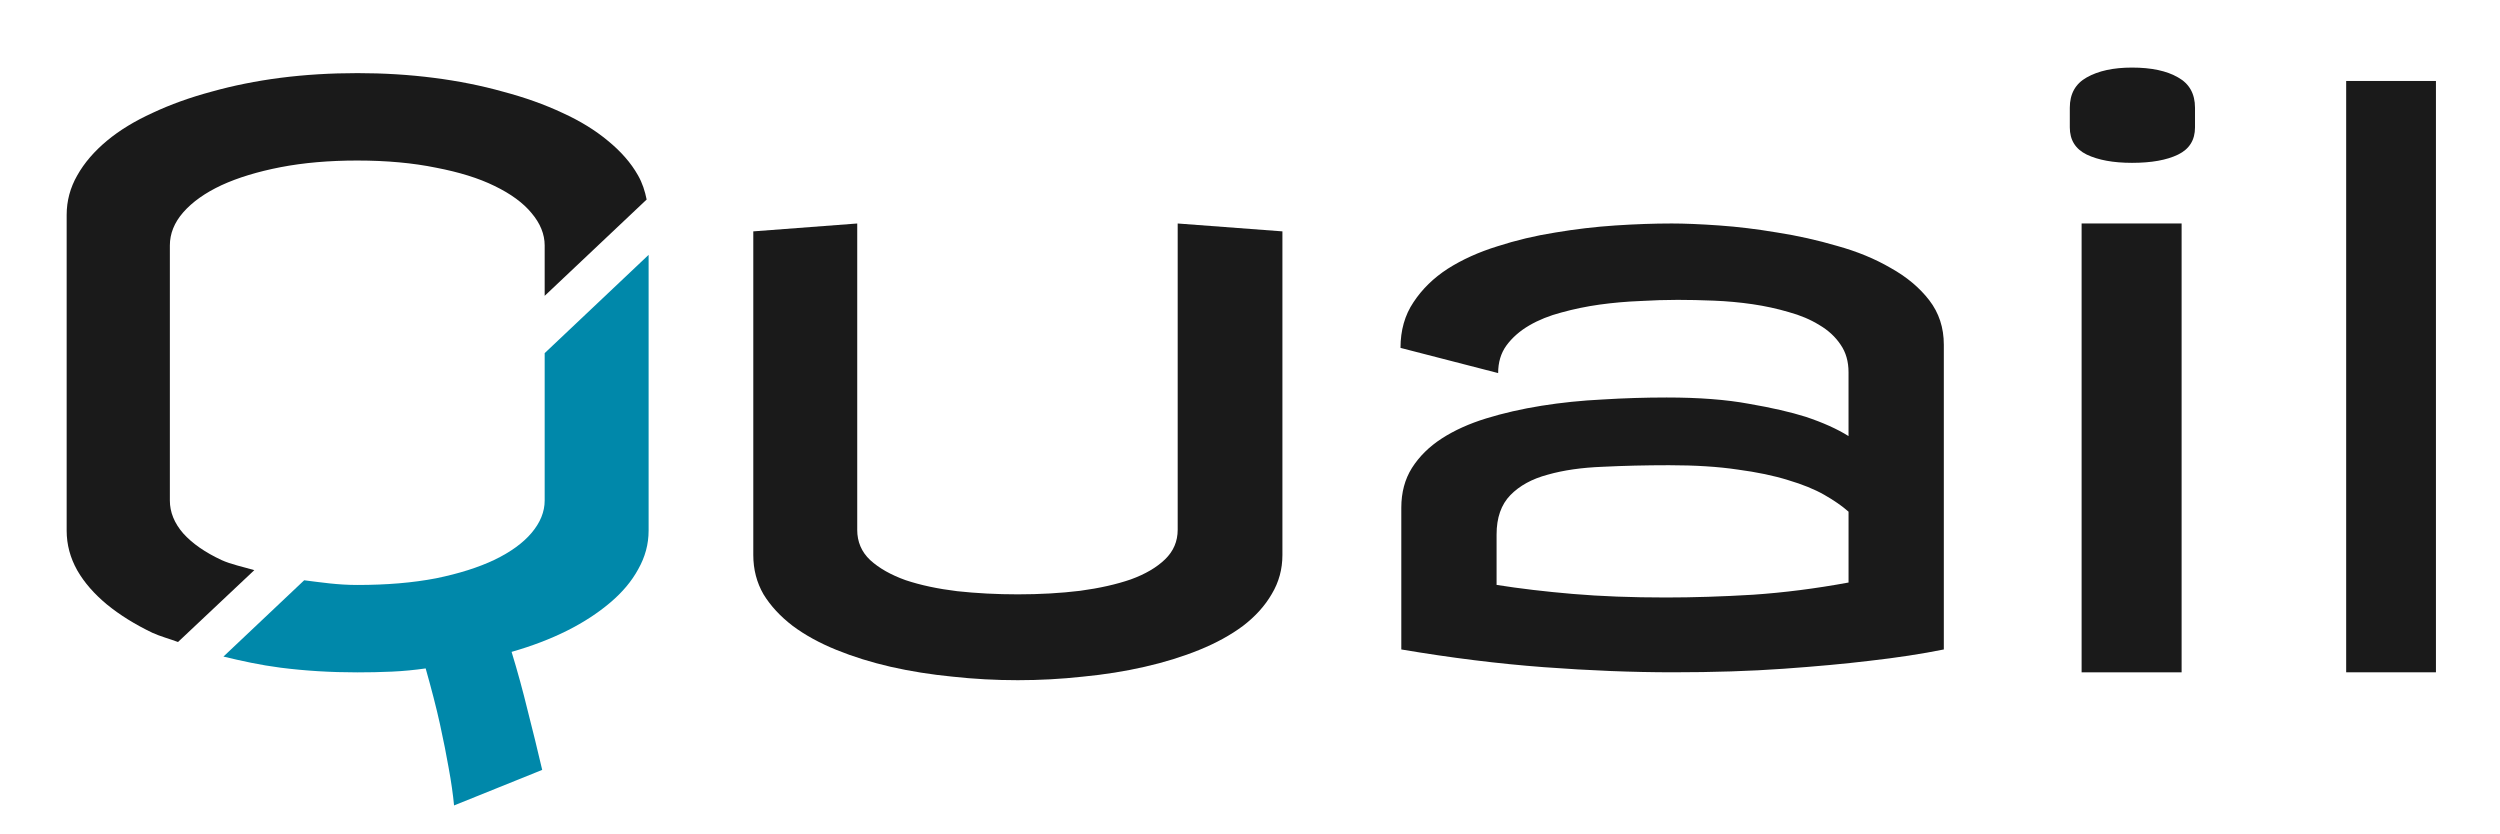
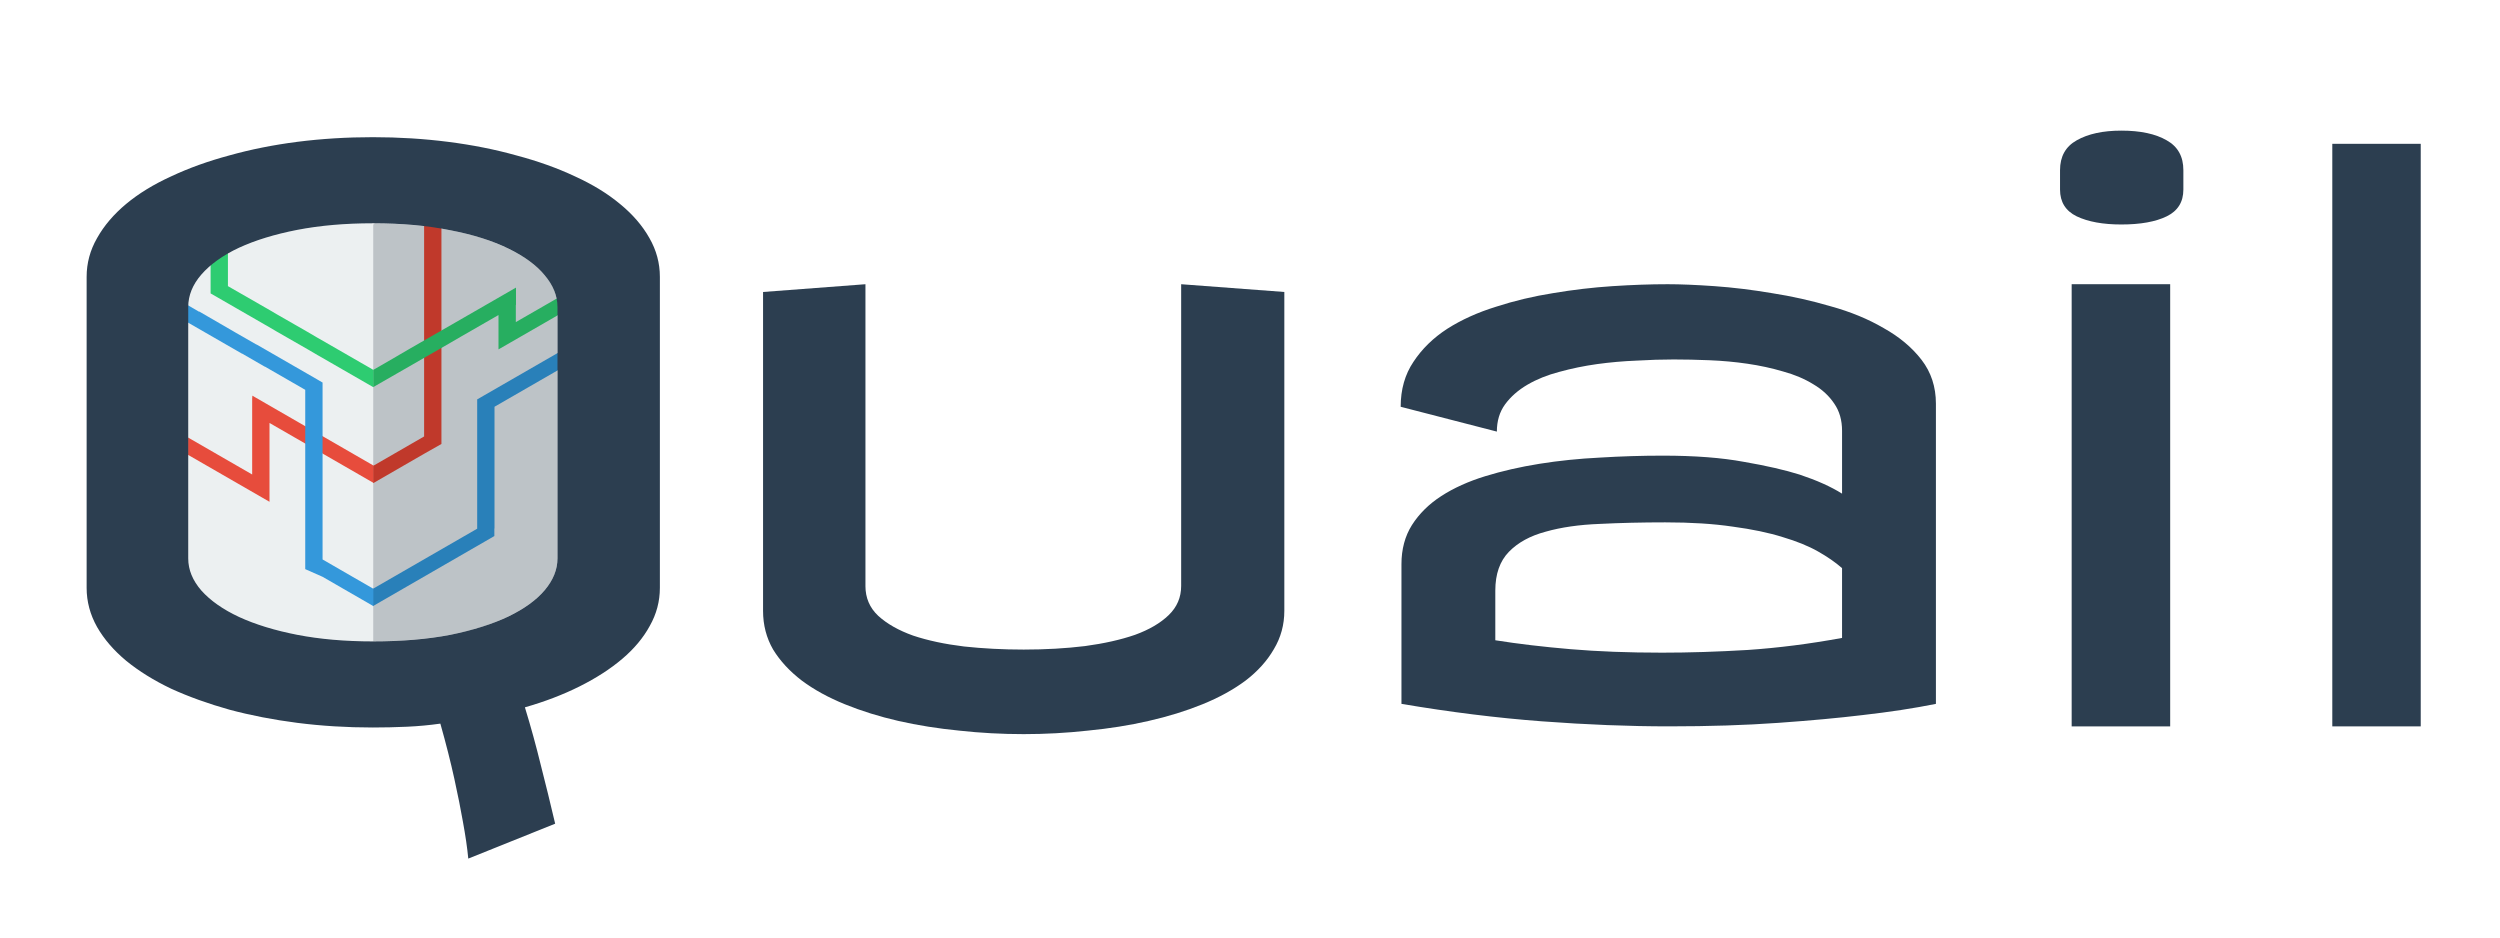
- <svg xmlns="http://www.w3.org/2000/svg" width="300" height="100" id="svg2" version="1.1">
+ <svg xmlns="http://www.w3.org/2000/svg" width="400" height="150" id="svg2" version="1.1">
  <defs id="defs4" />
-   <g id="layer1" transform="translate(-351.625,-368.75)">
-     <g id="g4027" transform="matrix(0.9481157,0,0,0.9481157,26.24381,20.97525)">
-       <path id="path4003" style="font-size:102.05px;font-style:normal;font-variant:normal;font-weight:normal;font-stretch:normal;line-height:125%;letter-spacing:0px;word-spacing:0px;fill:#1a1a1a;fill-opacity:1;stroke:none;font-family:Revalia;-inkscape-font-specification:Revalia" d="m 619.307,451.897 -12.657,0 0,-56.805 12.657,0 0,56.805 m -6.278,-76.538 c 2.458,8e-5 4.402,0.415 5.83,1.246 1.428,0.797 2.143,2.076 2.143,3.837 l 0,2.491 c -3e-5,1.595 -0.714,2.741 -2.143,3.438 -1.428,0.698 -3.372,1.046 -5.83,1.046 -2.359,7e-5 -4.269,-0.349 -5.73,-1.046 -1.428,-0.698 -2.143,-1.844 -2.143,-3.438 l 0,-2.491 c -10e-6,-1.761 0.714,-3.039 2.143,-3.837 1.462,-0.83 3.372,-1.246 5.73,-1.246" />
-       <path id="path3917" d="M 425.281,399.062 412.125,411.5 l 0,18.656 c -7e-5,1.428 -0.56,2.798 -1.656,4.094 -1.063,1.262 -2.628,2.41 -4.688,3.406 -2.026,0.963 -4.483,1.746 -7.406,2.344 -2.923,0.565 -6.248,0.844 -9.969,0.844 -2.458,10e-6 -4.563,-0.324 -6.719,-0.594 l -10.219,9.656 c 2.306,0.557 4.662,1.076 7.219,1.406 3.123,0.399 6.364,0.594 9.719,0.594 1.462,0 2.913,-0.027 4.375,-0.094 1.462,-0.066 2.886,-0.207 4.281,-0.406 0.731,2.591 1.347,4.936 1.812,7.062 0.465,2.126 0.828,3.972 1.094,5.5 0.332,1.794 0.555,3.386 0.688,4.781 l 11.156,-4.5 c -0.598,-2.558 -1.213,-5.073 -1.844,-7.531 -0.598,-2.458 -1.267,-4.915 -2.031,-7.406 2.558,-0.731 4.905,-1.624 7.031,-2.688 2.126,-1.063 3.941,-2.267 5.469,-3.562 1.528,-1.296 2.701,-2.691 3.531,-4.219 0.864,-1.528 1.312,-3.148 1.312,-4.875 l 0,-34.906 z" style="font-size:102.05px;font-style:normal;font-variant:normal;font-weight:normal;font-stretch:normal;line-height:125%;letter-spacing:0px;word-spacing:0px;fill:#0088aa;fill-opacity:1;stroke:none;font-family:Revalia;-inkscape-font-specification:Revalia" />
-       <path id="path3014" d="m 388.406,376.062 c -3.355,7e-5 -6.596,0.195 -9.719,0.594 -3.089,0.399 -5.995,0.986 -8.719,1.75 -2.724,0.731 -5.21,1.625 -7.469,2.688 -2.259,1.03 -4.187,2.203 -5.781,3.531 -1.595,1.329 -2.853,2.781 -3.75,4.375 -0.897,1.561 -1.344,3.239 -1.344,5 l 0,39.969 c -10e-6,1.761 0.447,3.437 1.344,5.031 0.897,1.561 2.155,2.984 3.75,4.312 1.628,1.329 3.556,2.531 5.781,3.594 0.973,0.444 2.159,0.762 3.219,1.156 l 9.656,-9.094 c -1.411,-0.413 -2.992,-0.745 -4.156,-1.281 -2.06,-0.963 -3.681,-2.079 -4.844,-3.375 -1.129,-1.296 -1.688,-2.695 -1.688,-4.156 l 0,-32.281 c -2e-5,-1.495 0.558,-2.892 1.688,-4.188 1.163,-1.329 2.784,-2.474 4.844,-3.438 2.093,-0.963 4.579,-1.716 7.469,-2.281 2.923,-0.565 6.164,-0.844 9.719,-0.844 3.721,6e-5 7.045,0.308 9.969,0.906 2.923,0.565 5.38,1.316 7.406,2.312 2.06,0.997 3.624,2.142 4.688,3.438 1.096,1.296 1.656,2.665 1.656,4.094 l 0,6.375 12.906,-12.188 c -0.211,-1.049 -0.536,-2.091 -1.094,-3.062 -0.897,-1.594 -2.185,-3.046 -3.812,-4.375 -1.595,-1.329 -3.491,-2.501 -5.75,-3.531 -2.259,-1.063 -4.774,-1.957 -7.531,-2.688 -2.724,-0.764 -5.659,-1.351 -8.781,-1.75 -3.123,-0.399 -6.334,-0.594 -9.656,-0.594 z" style="font-size:102.05px;font-style:normal;font-variant:normal;font-weight:normal;font-stretch:normal;line-height:125%;letter-spacing:0px;word-spacing:0px;fill:#1a1a1a;fill-opacity:1;stroke:none;font-family:Revalia;-inkscape-font-specification:Revalia" />
-       <path d="m 451.682,433.859 c -2e-5,1.528 0.548,2.807 1.644,3.837 1.129,1.03 2.624,1.877 4.485,2.541 1.893,0.631 4.069,1.096 6.528,1.395 2.458,0.266 5.016,0.399 7.674,0.399 2.79,1e-5 5.415,-0.149 7.873,-0.448 2.458,-0.332 4.601,-0.814 6.428,-1.445 1.827,-0.664 3.272,-1.511 4.335,-2.541 1.063,-1.03 1.594,-2.276 1.595,-3.737 l 0,-38.767 13.255,0.997 0,40.96 c -8e-5,1.794 -0.449,3.438 -1.345,4.933 -0.864,1.495 -2.076,2.84 -3.638,4.036 -1.561,1.163 -3.405,2.176 -5.531,3.04 -2.126,0.864 -4.435,1.578 -6.926,2.143 -2.458,0.565 -5.066,0.98 -7.823,1.246 -2.724,0.299 -5.465,0.448 -8.222,0.448 -2.79,0 -5.548,-0.149 -8.272,-0.448 -2.724,-0.266 -5.332,-0.681 -7.823,-1.246 -2.458,-0.565 -4.75,-1.279 -6.876,-2.143 -2.126,-0.864 -3.97,-1.877 -5.531,-3.04 -1.561,-1.196 -2.79,-2.525 -3.687,-3.986 -0.864,-1.495 -1.296,-3.156 -1.296,-4.983 l 0,-40.96 13.155,-0.997 0,38.767" style="font-size:102.05px;font-style:normal;font-variant:normal;font-weight:normal;font-stretch:normal;line-height:125%;letter-spacing:0px;word-spacing:0px;fill:#1a1a1a;fill-opacity:1;stroke:none;font-family:Revalia;-inkscape-font-specification:Revalia" id="path3016" />
-       <path d="m 577.151,431.567 c -0.831,-0.731 -1.86,-1.445 -3.089,-2.143 -1.229,-0.698 -2.741,-1.312 -4.534,-1.844 -1.794,-0.565 -3.937,-1.013 -6.428,-1.345 -2.458,-0.365 -5.348,-0.548 -8.67,-0.548 -2.957,3e-5 -5.764,0.067 -8.421,0.199 -2.624,0.1 -4.933,0.432 -6.926,0.997 -1.993,0.532 -3.571,1.395 -4.734,2.591 -1.163,1.196 -1.744,2.857 -1.744,4.983 l 0,6.378 c 2.923,0.465 6.146,0.847 9.667,1.146 3.521,0.299 7.441,0.448 11.76,0.448 3.455,10e-6 7.126,-0.116 11.012,-0.349 3.92,-0.266 7.956,-0.781 12.108,-1.545 l 0,-8.969 m -22.423,-36.475 c 1.661,5e-5 3.671,0.083 6.029,0.249 2.359,0.166 4.817,0.465 7.375,0.897 2.558,0.399 5.083,0.963 7.574,1.694 2.525,0.698 4.784,1.628 6.777,2.79 2.026,1.13 3.654,2.491 4.883,4.086 1.229,1.595 1.844,3.471 1.844,5.631 l 0,38.568 c -2.791,0.565 -5.946,1.046 -9.468,1.445 -3.023,0.365 -6.627,0.698 -10.813,0.997 -4.186,0.299 -8.853,0.448 -14.002,0.448 -5.116,0 -10.564,-0.216 -16.344,-0.648 -5.747,-0.432 -11.76,-1.179 -18.038,-2.242 l 0,-17.938 c -10e-6,-1.927 0.448,-3.604 1.345,-5.033 0.93,-1.462 2.192,-2.707 3.787,-3.737 1.595,-1.03 3.471,-1.877 5.631,-2.541 2.159,-0.664 4.485,-1.196 6.976,-1.595 2.491,-0.399 5.083,-0.664 7.773,-0.797 2.691,-0.166 5.382,-0.249 8.072,-0.249 4.086,4e-5 7.557,0.266 10.414,0.797 2.89,0.498 5.282,1.046 7.175,1.644 2.192,0.731 4.003,1.545 5.431,2.442 l 0,-8.072 c -6e-5,-1.362 -0.332,-2.525 -0.997,-3.488 -0.664,-0.997 -1.561,-1.827 -2.691,-2.491 -1.13,-0.698 -2.425,-1.246 -3.887,-1.644 -1.462,-0.432 -2.99,-0.764 -4.584,-0.997 -1.595,-0.232 -3.222,-0.382 -4.883,-0.448 -1.628,-0.066 -3.156,-0.1 -4.584,-0.1 -1.495,5e-5 -3.089,0.05 -4.784,0.149 -1.694,0.067 -3.388,0.216 -5.083,0.448 -1.661,0.233 -3.272,0.565 -4.833,0.997 -1.528,0.399 -2.89,0.947 -4.086,1.644 -1.196,0.698 -2.159,1.545 -2.89,2.541 -0.698,0.963 -1.046,2.126 -1.046,3.488 l -12.358,-3.189 c -10e-6,-2.226 0.548,-4.152 1.644,-5.78 1.096,-1.661 2.541,-3.073 4.335,-4.235 1.827,-1.163 3.92,-2.109 6.278,-2.84 2.359,-0.764 4.8,-1.345 7.325,-1.744 2.558,-0.432 5.099,-0.731 7.624,-0.897 2.525,-0.166 4.883,-0.249 7.076,-0.249" style="font-size:102.05px;font-style:normal;font-variant:normal;font-weight:normal;font-stretch:normal;line-height:125%;letter-spacing:0px;word-spacing:0px;fill:#1a1a1a;fill-opacity:1;stroke:none;font-family:Revalia;-inkscape-font-specification:Revalia" id="path3018" />
-       <path d="m 651.496,451.897 -11.361,0 0,-74.843 11.361,0 0,74.843" style="font-size:102.05px;font-style:normal;font-variant:normal;font-weight:normal;font-stretch:normal;line-height:125%;letter-spacing:0px;word-spacing:0px;fill:#1a1a1a;fill-opacity:1;stroke:none;font-family:Revalia;-inkscape-font-specification:Revalia" id="path3022" />
+   <g id="layer1" transform="translate(0,-902.3622)">
+     <g id="g4183" transform="matrix(0.7853348,0,0,0.7853348,-72.22637,672.8343)">
+       <g transform="translate(0,-191.75)" id="g4152">
+         <path style="fill:#ecf0f1;fill-opacity:1;stroke:none" d="m 167.625,529.5 c -2.7,0.008 -5.312,0.128 -7.781,0.344 -2.568,0.224 -4.995,0.552 -7.312,1 -2.292,0.448 -4.431,0.988 -6.406,1.594 -1.975,0.606 -3.809,1.299 -5.469,2.062 -1.633,0.764 -3.066,1.591 -4.344,2.5 -1.277,0.909 -2.391,1.884 -3.312,2.938 -0.896,1.027 -1.552,2.081 -2,3.188 -0.448,1.106 -0.688,2.252 -0.688,3.438 l 0,51.219 c -1e-5,1.159 0.24,2.282 0.688,3.375 0.448,1.093 1.104,2.16 2,3.188 0.922,1.027 2.035,1.979 3.312,2.875 1.277,0.896 2.711,1.736 4.344,2.5 1.659,0.764 3.493,1.457 5.469,2.062 1.975,0.606 4.115,1.115 6.406,1.562 2.318,0.448 4.744,0.776 7.312,1 2.568,0.224 5.275,0.344 8.094,0.344 0.022,0 0.041,10e-6 0.062,0 l 0,-84.938 -0.375,-0.25 z" id="path4013" />
+         <path style="fill:#bdc3c7;fill-opacity:1;stroke:none" d="m 168,614.688 c 2.926,-0.002 5.698,-0.122 8.312,-0.344 2.634,-0.224 5.12,-0.552 7.438,-1 2.318,-0.474 4.444,-1.006 6.406,-1.625 1.962,-0.619 3.737,-1.33 5.344,-2.094 1.633,-0.79 3.075,-1.636 4.312,-2.531 1.238,-0.896 2.282,-1.843 3.125,-2.844 0.869,-1.027 1.534,-2.076 1.969,-3.156 0.435,-1.08 0.625,-2.18 0.625,-3.312 l 0,-51.219 c -6e-5,-1.133 -0.19,-2.233 -0.625,-3.312 -0.435,-1.08 -1.1,-2.129 -1.969,-3.156 -0.843,-1.027 -1.887,-1.998 -3.125,-2.906 -1.238,-0.909 -2.679,-1.741 -4.312,-2.531 -1.607,-0.79 -3.381,-1.506 -5.344,-2.125 -1.962,-0.619 -4.088,-1.146 -6.406,-1.594 -2.318,-0.474 -4.804,-0.825 -7.438,-1.062 -2.496,-0.225 -5.157,-0.332 -7.938,-0.344 L 168,529.75 l 0,84.938 z" id="path4006" />
+         <path style="fill:#e74c3c;fill-opacity:1;stroke:none" d="m 143.375,564.625 0,0.406 -0.031,-0.031 0,15.688 -13.062,-7.531 0,3.531 16.594,9.562 0,-0.062 0,-16 21.25,12.25 0,-3.531 -24.75,-14.281 z" id="rect4015" />
+         <path style="fill:#c0392b;fill-opacity:1;stroke:none" d="m 181.906,523.75 -3.531,2.5 0,46.688 -10.344,5.969 0,3.531 10.344,-5.969 3.531,-2 0,-50.719 z" id="path4056" />
+         <path id="path4074" d="m 205.781,555.825 -16.594,9.562 0,3.531 0,22.812 -21.25,12.25 0,3.531 24.75,-14.281 0,-1.531 0.031,-0.031 0,-24.781 13.062,-7.531 0,-3.531 z" style="fill:#2980b9;fill-opacity:1;stroke:none" />
+         <path style="fill:#3498db;fill-opacity:1;stroke:none" d="m 128.281,545.062 0,3.531 12.969,7.469 0,-0.031 4.656,2.688 0,-0.031 8.25,4.75 0,36.531 3.531,1.562 10.344,5.969 0,-3.531 L 157.688,598 l 0,-36.062 -0.094,-0.031 -1.062,-0.625 -12.312,-7.094 0,0.031 -4.25,-2.438 -7.438,-4.312 0,0.062 -4.25,-2.469 z" id="path4080" />
+         <path style="fill:#27ae60;fill-opacity:1;stroke:none" d="m 218.031,537.548 -11.125,6.406 -2.25,1.312 -7.594,4.375 0,-3.469 0.031,-0.031 0,-3.531 -11.125,6.406 -10.438,6 -2.25,1.312 -0.688,0.406 -4.594,2.656 0,3.5 5.281,-3.031 10.438,-6 2.25,-1.312 7.562,-4.344 0,3.469 0,1.719 0,1.812 11.125,-6.406 2.25,-1.312 11.125,-6.406 0,-3.531 z" id="path4104" />
+         <path style="fill:#2ecc71;fill-opacity:1;stroke:none" d="m 134.875,529.625 0,14.188 0.031,0 11.125,6.406 0.281,0.156 1.969,1.156 6.375,3.656 1.969,1.156 0.281,0.156 2.5,1.438 8.625,4.969 0,-3.531 -8.625,-4.969 -2.5,-1.438 -0.281,-0.156 -1.969,-1.156 -6.375,-3.656 -1.969,-1.156 -0.281,-0.156 -7.625,-4.375 0,-12.688 -3.531,0 z" id="path4129" />
+         <path d="m 167.934,511.967 c 5.268,1.2e-4 10.378,0.316 15.33,0.948 4.952,0.632 9.588,1.554 13.907,2.766 4.372,1.159 8.35,2.581 11.932,4.267 3.582,1.633 6.638,3.503 9.166,5.61 2.581,2.107 4.583,4.425 6.005,6.954 1.422,2.476 2.133,5.11 2.134,7.902 l 0,63.374 c -1.2e-4,2.739 -0.685,5.321 -2.054,7.744 -1.317,2.423 -3.187,4.662 -5.61,6.717 -2.423,2.055 -5.321,3.925 -8.692,5.61 -3.372,1.686 -7.086,3.108 -11.142,4.267 1.212,3.951 2.291,7.876 3.24,11.774 1.001,3.898 1.975,7.876 2.924,11.932 l -17.7,7.112 c -0.211,-2.213 -0.58,-4.741 -1.106,-7.586 -0.422,-2.423 -1.001,-5.321 -1.738,-8.692 -0.738,-3.372 -1.686,-7.112 -2.845,-11.221 -2.213,0.316 -4.478,0.527 -6.796,0.632 -2.318,0.105 -4.636,0.158 -6.954,0.158 -5.321,0 -10.457,-0.316 -15.409,-0.948 -4.899,-0.632 -9.509,-1.528 -13.828,-2.687 -4.32,-1.212 -8.271,-2.634 -11.853,-4.267 -3.53,-1.686 -6.585,-3.582 -9.166,-5.689 -2.529,-2.107 -4.504,-4.399 -5.926,-6.875 -1.422,-2.529 -2.134,-5.189 -2.134,-7.981 l 0,-63.374 c -10e-6,-2.792 0.711,-5.426 2.134,-7.902 1.422,-2.529 3.398,-4.846 5.926,-6.954 2.529,-2.107 5.584,-3.977 9.166,-5.61 3.582,-1.686 7.533,-3.108 11.853,-4.267 4.32,-1.212 8.929,-2.133 13.828,-2.766 4.952,-0.632 10.088,-0.948 15.409,-0.948 m 37.613,34.611 c -1.1e-4,-2.265 -0.869,-4.425 -2.608,-6.48 -1.686,-2.054 -4.162,-3.872 -7.428,-5.452 -3.214,-1.58 -7.138,-2.818 -11.774,-3.714 -4.636,-0.948 -9.904,-1.422 -15.804,-1.422 -5.637,1.1e-4 -10.773,0.448 -15.409,1.343 -4.583,0.896 -8.534,2.107 -11.853,3.635 -3.266,1.528 -5.821,3.345 -7.665,5.452 -1.791,2.055 -2.687,4.267 -2.687,6.638 l 0,51.205 c -3e-5,2.318 0.896,4.504 2.687,6.559 1.844,2.055 4.399,3.846 7.665,5.373 3.319,1.528 7.27,2.739 11.853,3.635 4.636,0.896 9.772,1.343 15.409,1.343 5.9,2e-5 11.168,-0.448 15.804,-1.343 4.636,-0.948 8.56,-2.186 11.774,-3.714 3.266,-1.58 5.742,-3.371 7.428,-5.373 1.738,-2.054 2.608,-4.214 2.608,-6.48 l 0,-51.205" style="font-size:161.832px;font-style:normal;font-variant:normal;font-weight:normal;font-stretch:normal;line-height:125%;letter-spacing:0px;word-spacing:0px;fill:#2c3e50;fill-opacity:1;stroke:none;font-family:Revalia;-inkscape-font-specification:Revalia" id="path3955" />
+       </g>
+       <path d="m 268.288,411.65 c -3e-5,2.423 0.869,4.451 2.608,6.084 1.791,1.633 4.162,2.976 7.112,4.03 3.003,1.001 6.453,1.738 10.352,2.213 3.898,0.421 7.955,0.632 12.169,0.632 4.425,1e-5 8.587,-0.237 12.485,-0.711 3.898,-0.527 7.296,-1.291 10.194,-2.292 2.897,-1.054 5.189,-2.397 6.875,-4.03 1.686,-1.633 2.529,-3.609 2.529,-5.926 l 0,-61.477 21.019,1.58 0,64.954 c -1.2e-4,2.845 -0.711,5.452 -2.134,7.823 -1.37,2.371 -3.293,4.504 -5.768,6.401 -2.476,1.844 -5.4,3.451 -8.771,4.82 -3.372,1.37 -7.033,2.502 -10.984,3.398 -3.898,0.896 -8.034,1.554 -12.406,1.975 -4.32,0.474 -8.666,0.711 -13.038,0.711 -4.425,-1e-5 -8.798,-0.237 -13.117,-0.711 -4.32,-0.421 -8.455,-1.08 -12.406,-1.975 -3.898,-0.896 -7.533,-2.028 -10.905,-3.398 -3.372,-1.37 -6.295,-2.976 -8.771,-4.82 -2.476,-1.896 -4.425,-4.004 -5.847,-6.322 -1.37,-2.371 -2.055,-5.005 -2.054,-7.902 l 0,-64.954 20.861,-1.58 0,61.477" style="font-size:161.832px;font-style:normal;font-variant:normal;font-weight:normal;font-stretch:normal;line-height:125%;letter-spacing:0px;word-spacing:0px;fill:#2c3e50;fill-opacity:1;stroke:none;font-family:Revalia;-inkscape-font-specification:Revalia" id="path3901" />
+       <path d="m 467.259,408.015 c -1.317,-1.159 -2.95,-2.292 -4.899,-3.398 -1.949,-1.106 -4.346,-2.081 -7.191,-2.924 -2.845,-0.896 -6.243,-1.607 -10.194,-2.134 -3.898,-0.579 -8.481,-0.869 -13.749,-0.869 -4.689,4e-5 -9.14,0.105 -13.354,0.316 -4.162,0.158 -7.823,0.685 -10.984,1.58 -3.161,0.843 -5.663,2.213 -7.507,4.109 -1.844,1.897 -2.766,4.53 -2.766,7.902 l 0,10.114 c 4.636,0.738 9.746,1.343 15.33,1.817 5.584,0.474 11.8,0.711 18.649,0.711 5.479,2e-5 11.3,-0.184 17.463,-0.553 6.216,-0.421 12.617,-1.238 19.202,-2.45 l 0,-14.223 m -35.559,-57.842 c 2.634,9e-5 5.821,0.132 9.561,0.395 3.74,0.263 7.638,0.738 11.695,1.422 4.056,0.632 8.06,1.528 12.011,2.687 4.004,1.106 7.586,2.581 10.747,4.425 3.213,1.791 5.795,3.951 7.744,6.48 1.949,2.529 2.924,5.505 2.924,8.929 l 0,61.161 c -4.425,0.896 -9.43,1.659 -15.014,2.292 -4.794,0.579 -10.51,1.106 -17.147,1.58 -6.638,0.474 -14.039,0.711 -22.204,0.711 -8.113,0 -16.752,-0.342 -25.918,-1.027 -9.114,-0.685 -18.649,-1.87 -28.605,-3.556 l 0,-28.447 c -10e-6,-3.055 0.711,-5.716 2.134,-7.981 1.475,-2.318 3.477,-4.293 6.005,-5.926 2.529,-1.633 5.505,-2.976 8.929,-4.03 3.424,-1.054 7.112,-1.896 11.063,-2.529 3.951,-0.632 8.06,-1.054 12.327,-1.264 4.267,-0.263 8.534,-0.395 12.801,-0.395 6.48,6e-5 11.985,0.421 16.515,1.264 4.583,0.79 8.376,1.659 11.379,2.608 3.477,1.159 6.348,2.45 8.613,3.872 l 0,-12.801 c -1.1e-4,-2.16 -0.527,-4.004 -1.58,-5.531 -1.054,-1.58 -2.476,-2.897 -4.267,-3.951 -1.791,-1.106 -3.846,-1.975 -6.164,-2.608 -2.318,-0.685 -4.741,-1.212 -7.27,-1.58 -2.529,-0.369 -5.11,-0.606 -7.744,-0.711 -2.581,-0.105 -5.005,-0.158 -7.27,-0.158 -2.371,7e-5 -4.899,0.079 -7.586,0.237 -2.687,0.105 -5.373,0.342 -8.06,0.711 -2.634,0.369 -5.189,0.896 -7.665,1.58 -2.423,0.632 -4.583,1.501 -6.48,2.608 -1.897,1.106 -3.424,2.45 -4.583,4.03 -1.106,1.528 -1.659,3.372 -1.659,5.531 l -19.597,-5.057 c -1e-5,-3.529 0.869,-6.585 2.608,-9.166 1.738,-2.634 4.03,-4.873 6.875,-6.717 2.897,-1.844 6.216,-3.345 9.956,-4.504 3.74,-1.212 7.612,-2.133 11.616,-2.766 4.056,-0.685 8.086,-1.159 12.09,-1.422 4.004,-0.263 7.744,-0.395 11.221,-0.395" style="font-size:161.832px;font-style:normal;font-variant:normal;font-weight:normal;font-stretch:normal;line-height:125%;letter-spacing:0px;word-spacing:0px;fill:#2c3e50;fill-opacity:1;stroke:none;font-family:Revalia;-inkscape-font-specification:Revalia" id="path3903" />
+       <path d="m 534.11,440.255 -20.071,0 0,-90.082 20.071,0 0,90.082 m -9.956,-121.374 c 3.898,1.2e-4 6.98,0.659 9.245,1.975 2.265,1.264 3.398,3.293 3.398,6.085 l 0,3.951 c -4e-5,2.529 -1.133,4.346 -3.398,5.452 -2.265,1.106 -5.347,1.66 -9.245,1.659 -3.74,1e-4 -6.769,-0.553 -9.087,-1.659 -2.265,-1.106 -3.398,-2.924 -3.398,-5.452 l 0,-3.951 c -2e-5,-2.792 1.133,-4.82 3.398,-6.085 2.318,-1.317 5.347,-1.975 9.087,-1.975" style="font-size:161.832px;font-style:normal;font-variant:normal;font-weight:normal;font-stretch:normal;line-height:125%;letter-spacing:0px;word-spacing:0px;fill:#2c3e50;fill-opacity:1;stroke:none;font-family:Revalia;-inkscape-font-specification:Revalia" id="path3905" />
+       <path d="m 585.156,440.255 -18.016,0 0,-118.687 18.016,0 0,118.687" style="font-size:161.832px;font-style:normal;font-variant:normal;font-weight:normal;font-stretch:normal;line-height:125%;letter-spacing:0px;word-spacing:0px;fill:#2c3e50;fill-opacity:1;stroke:none;font-family:Revalia;-inkscape-font-specification:Revalia" id="path3907" />
    </g>
  </g>
</svg>
